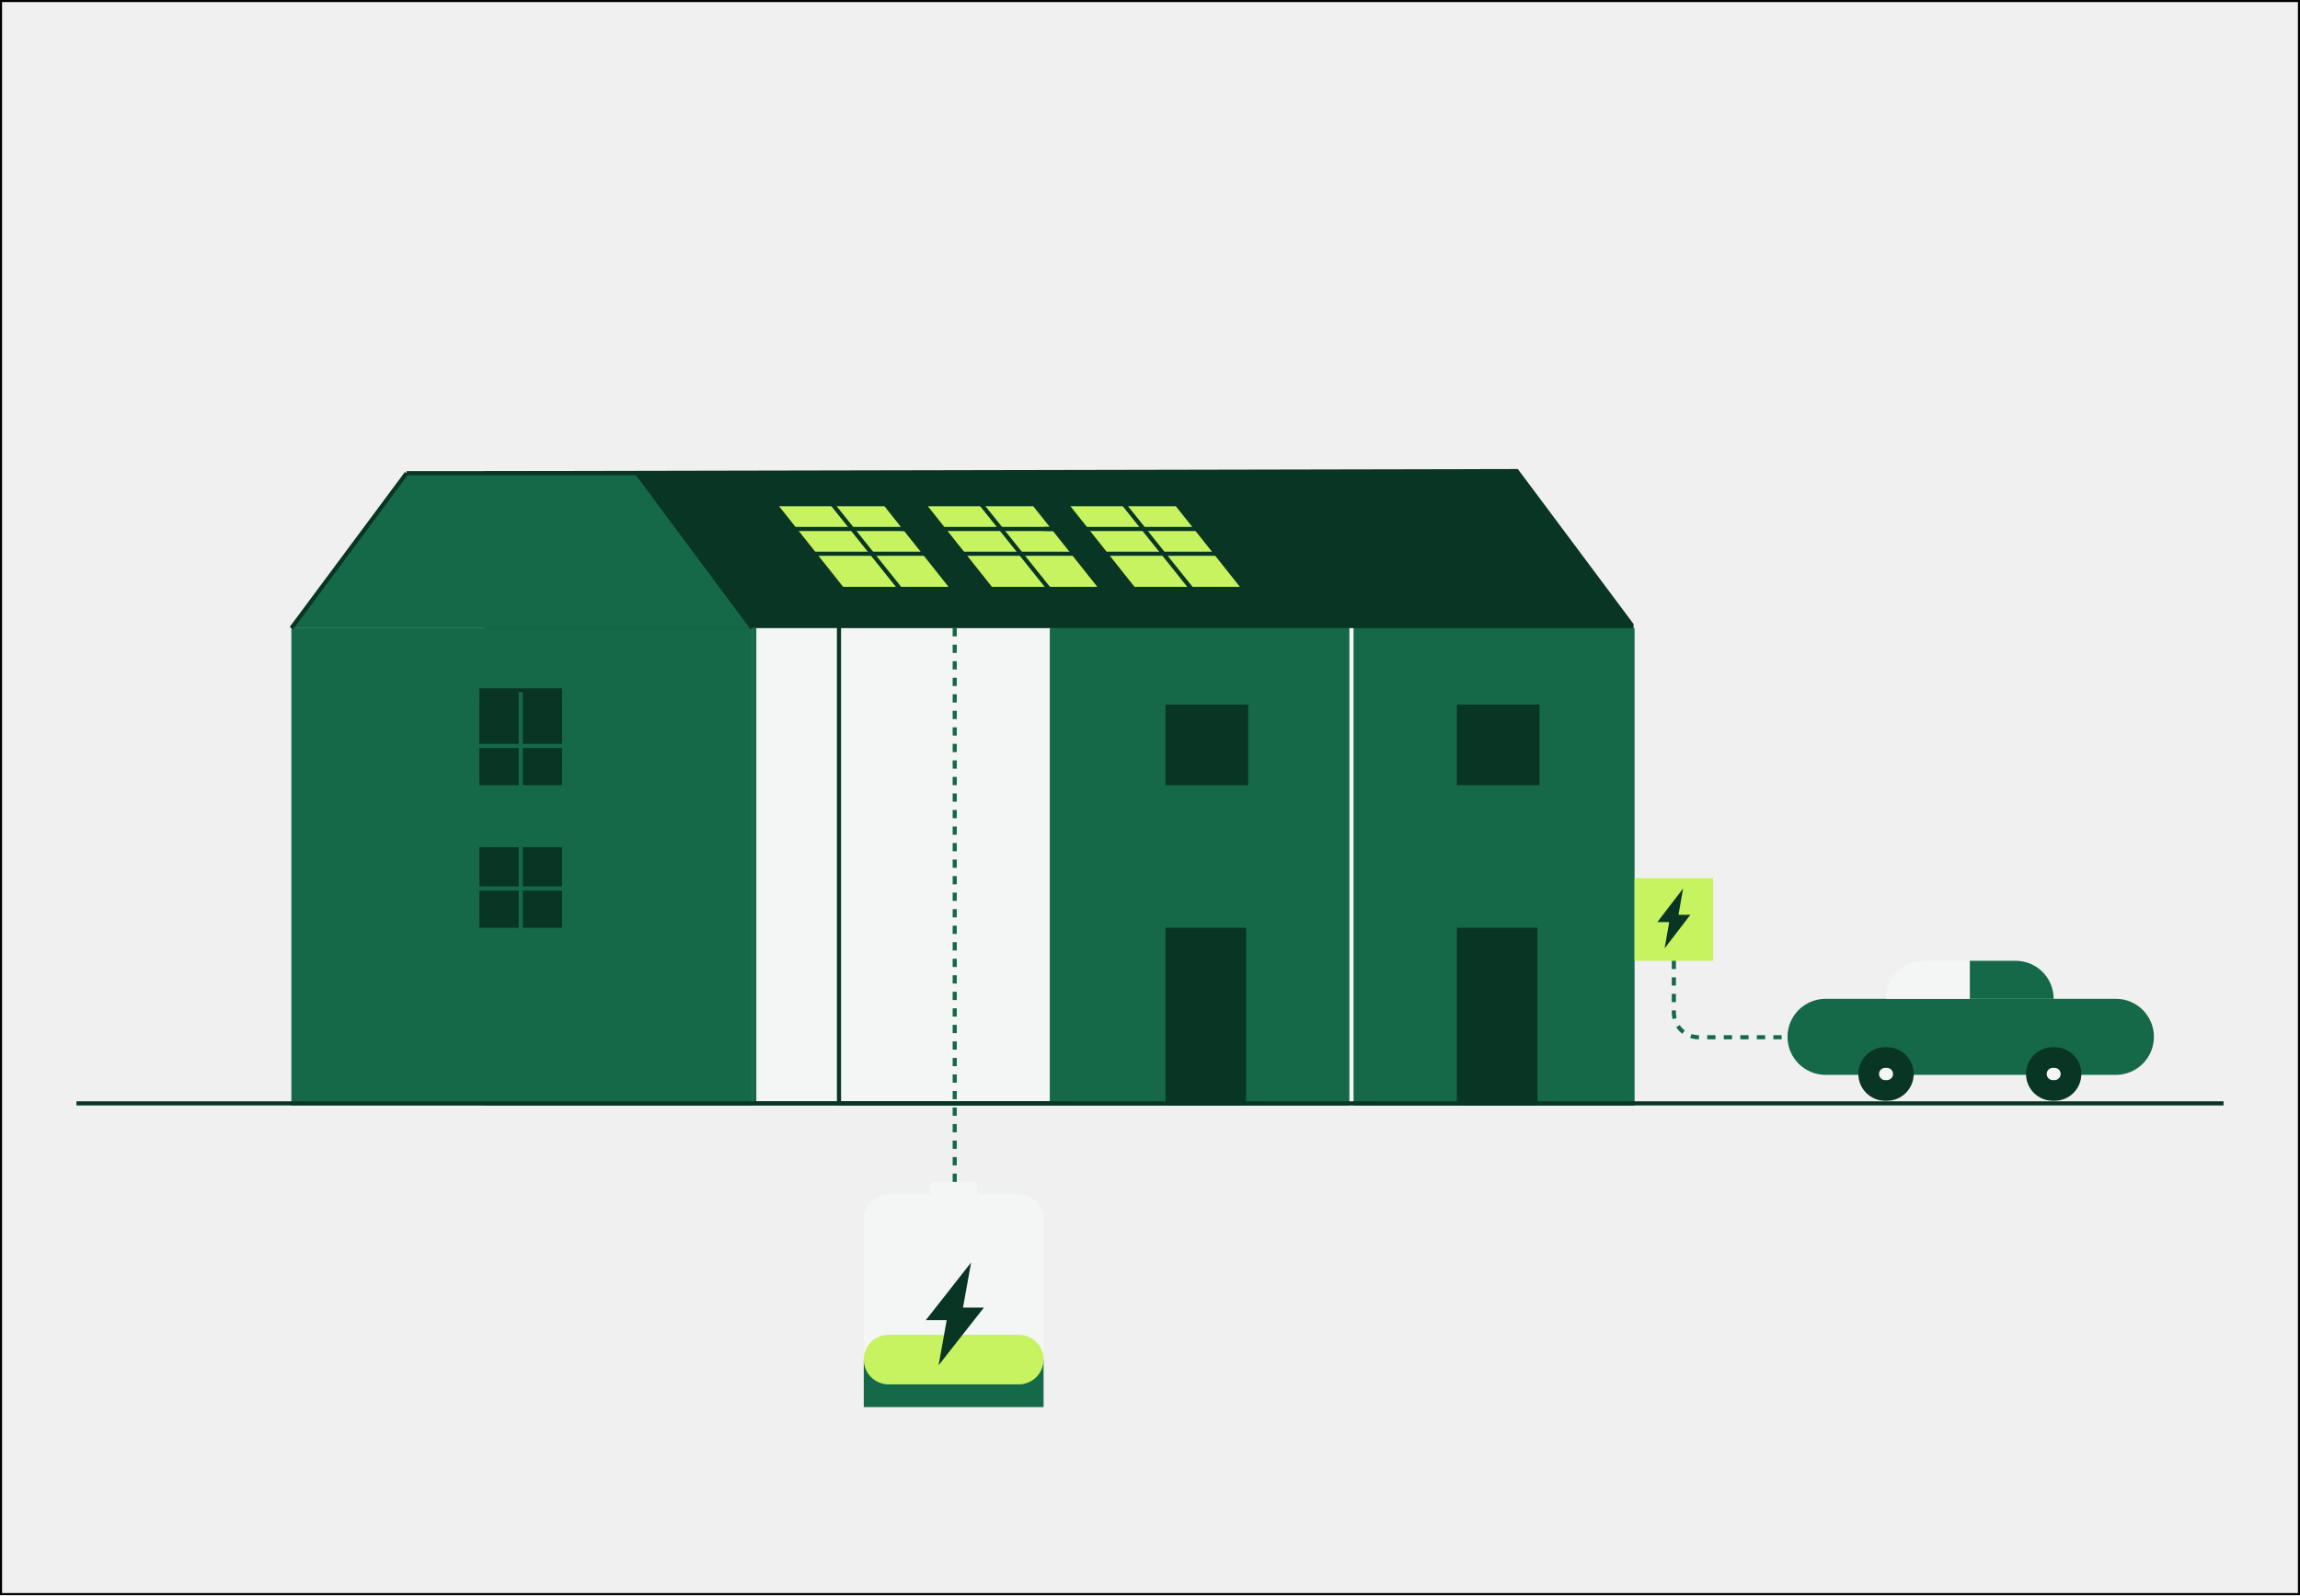
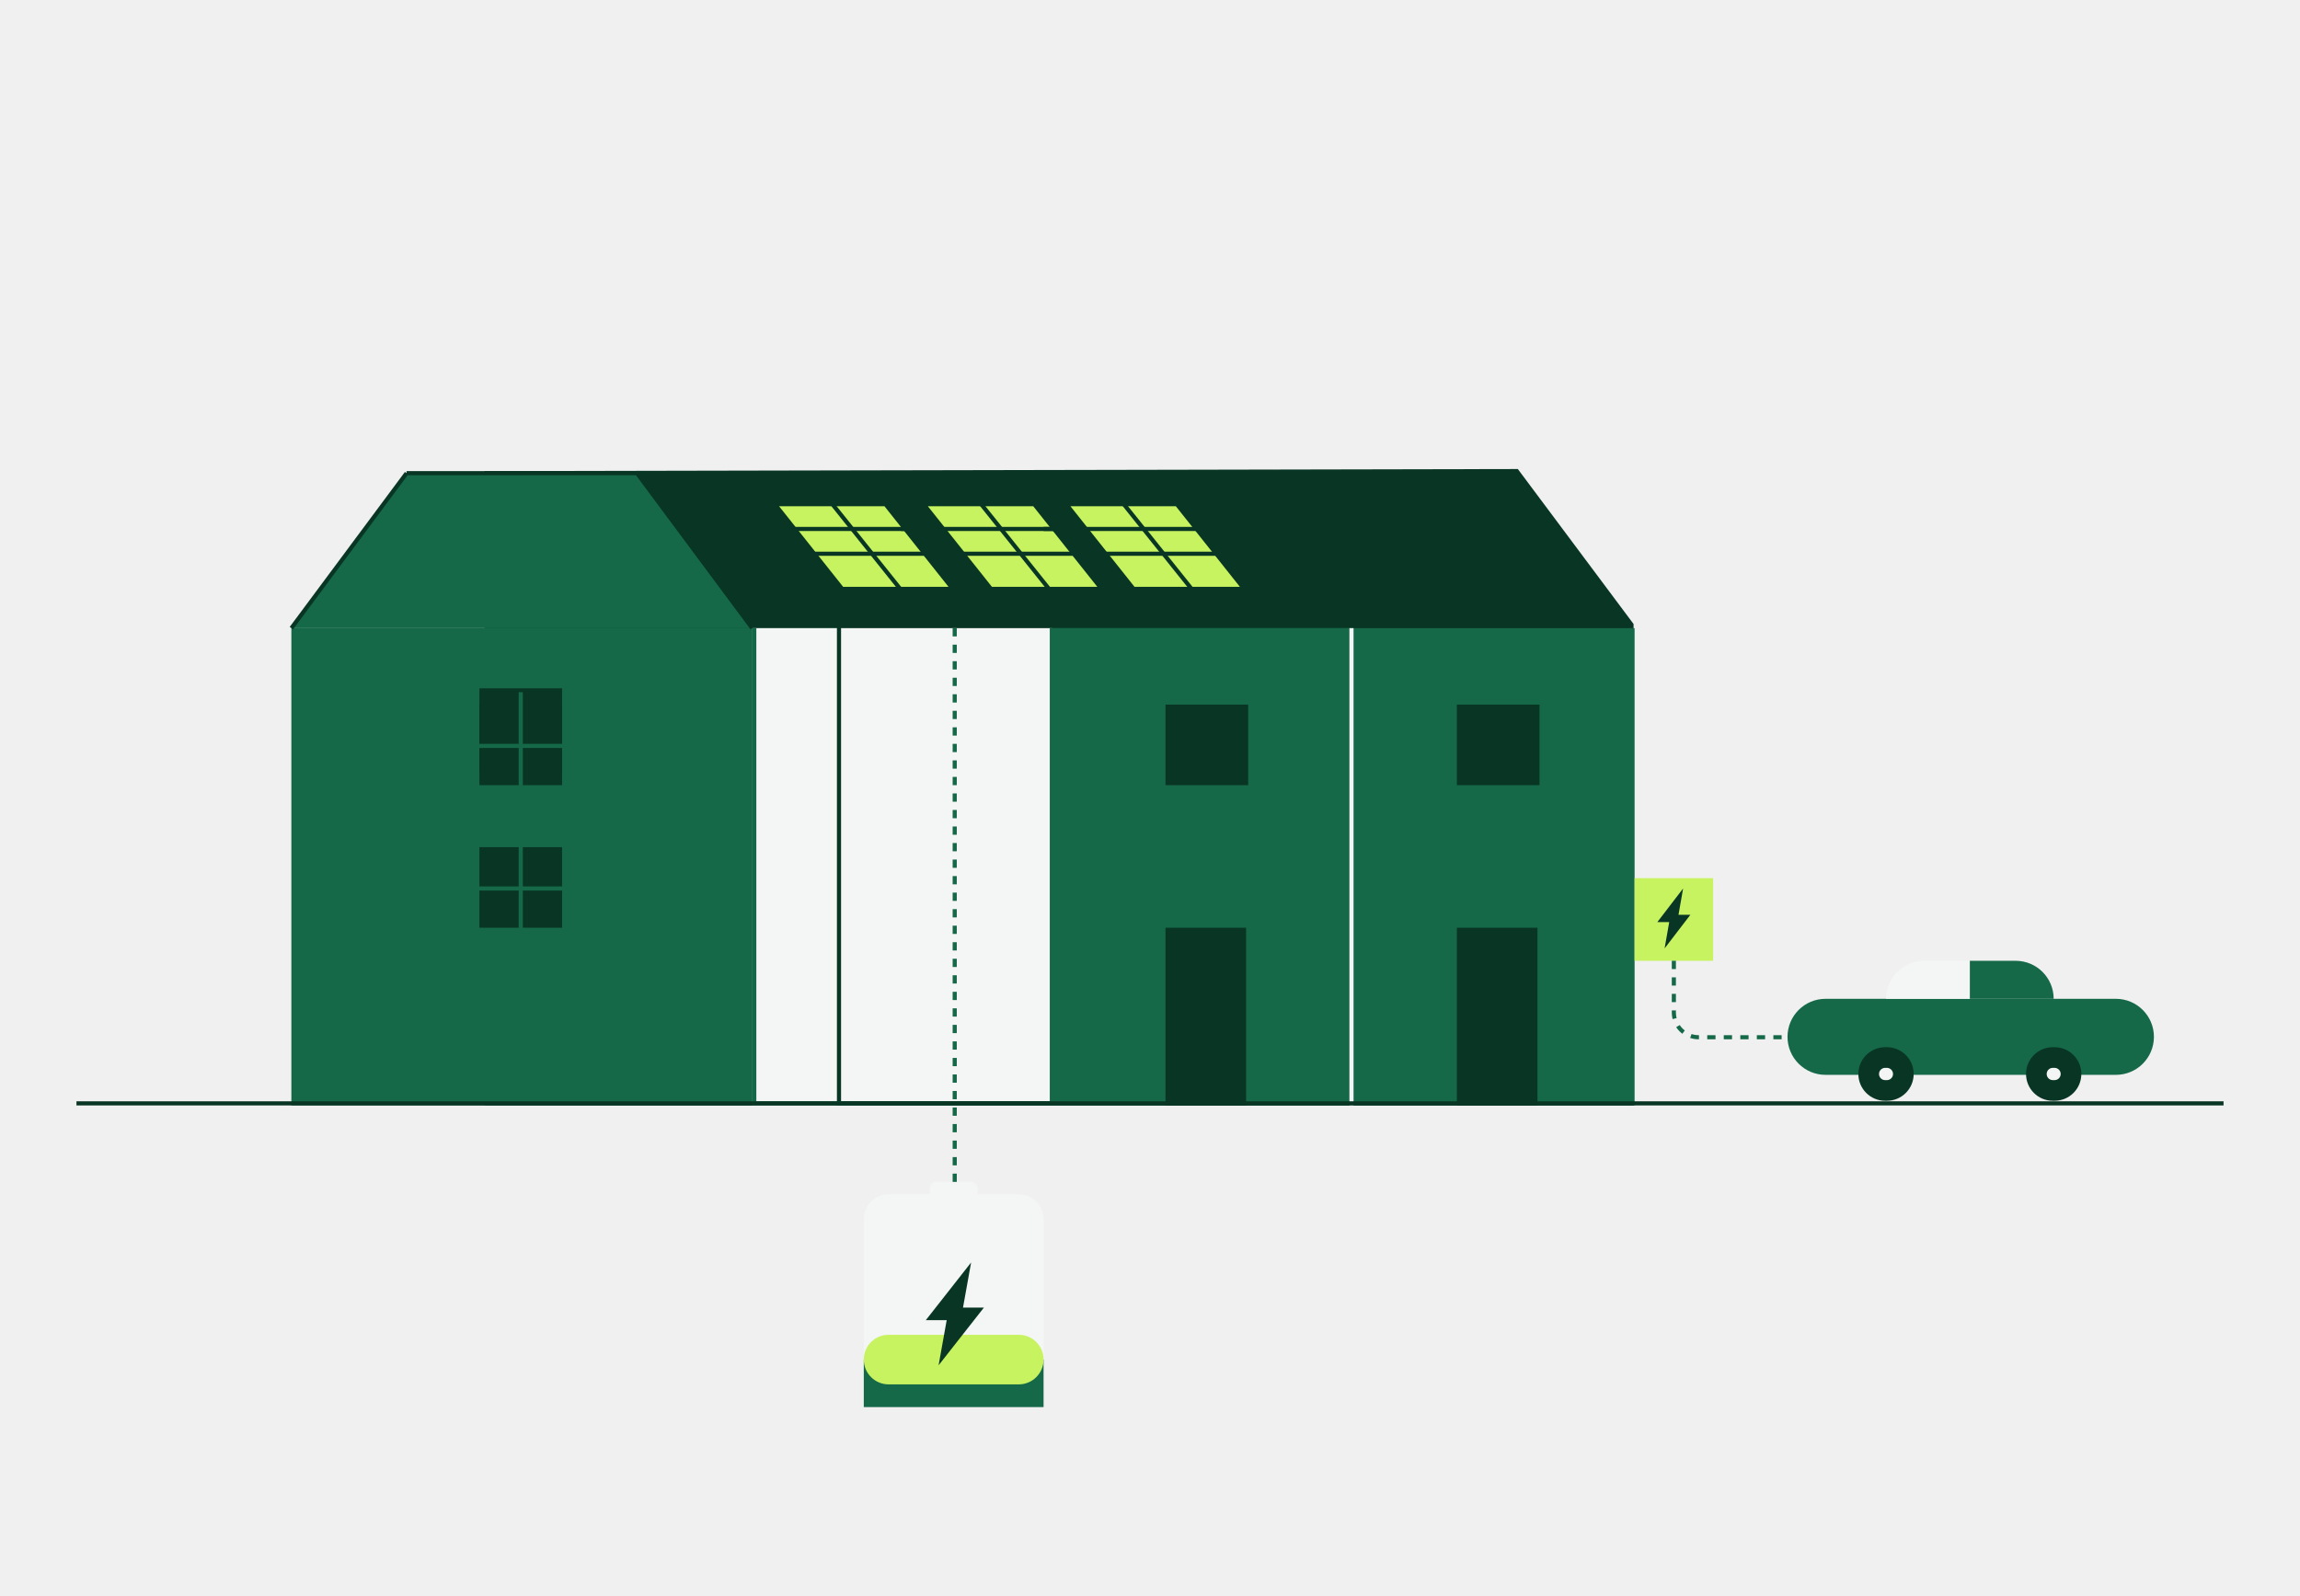
<svg xmlns="http://www.w3.org/2000/svg" width="1113" height="772" viewBox="0 0 1113 772" fill="none">
-   <rect x="0.5" y="0.5" width="1112" height="771" stroke="black" />
  <path d="M234.5 228L734.5 227L790.5 302V535H234.5L234.5 228Z" fill="#093524" />
  <rect x="364" y="304" width="427" height="231" fill="#156949" />
  <rect x="364" y="304" width="147" height="231" fill="#F4F5F5" />
  <rect x="406" y="303" width="104" height="231" fill="#F4F5F5" stroke="#093524" stroke-width="2" />
  <mask id="path-6-inside-1_9006_7318" fill="white">
    <path d="M364 304H511V535H364V304Z" />
  </mask>
  <path d="M511 535V537H513V535H511ZM364 535H362V537H364V535ZM511 304H509V535H511H513V304H511ZM511 535V533H364V535V537H511V535ZM364 535H366V304H364H362V535H364Z" fill="#156949" mask="url(#path-6-inside-1_9006_7318)" />
  <rect x="509" y="304" width="145" height="231" fill="#156949" />
  <rect x="564" y="449" width="39" height="86" fill="#093524" />
  <rect x="705" y="449" width="39" height="86" fill="#093524" />
  <rect x="232" y="410" width="40" height="39" fill="#093524" />
  <rect x="232" y="341" width="40" height="39" fill="#093524" />
  <rect x="564" y="341" width="40" height="39" fill="#093524" />
  <rect x="705" y="341" width="40" height="39" fill="#093524" />
  <path d="M509 535V304" stroke="#156949" stroke-width="2" />
  <path d="M654 535V304" stroke="#F4F5F5" stroke-width="2" />
  <path d="M252 335V387.5" stroke="#156949" stroke-width="2" />
  <path d="M278.5 361H226" stroke="#156949" stroke-width="2" />
  <path d="M252 404V456.5" stroke="#156949" stroke-width="2" />
  <path d="M278.5 430H226" stroke="#156949" stroke-width="2" />
  <rect x="141" y="304" width="223" height="231" fill="#156949" />
  <rect x="232" y="333.135" width="40" height="40.581" fill="#093524" />
  <rect x="232" y="410" width="40" height="39" fill="#093524" />
  <rect x="232" y="341" width="40" height="39" fill="#093524" />
  <path d="M252 335V387.5" stroke="#156949" stroke-width="2" />
  <path d="M278.5 361H226" stroke="#156949" stroke-width="2" />
  <path d="M252 404V456.5" stroke="#156949" stroke-width="2" />
  <path d="M278.5 430H226" stroke="#156949" stroke-width="2" />
  <path d="M252.5 229H308.25L364 304H141L196.75 229H252.5Z" fill="#156949" />
  <path d="M364 304L308.25 229M141 304L196.75 229M196.75 229H252.5H308.25M196.75 229H308.25" stroke="#093524" stroke-width="2" />
  <path d="M377 245H428L459 284H408L377 245Z" fill="#C7F360" />
  <path d="M364 256H439" stroke="#093524" stroke-width="2" />
  <path d="M380 268H455" stroke="#093524" stroke-width="2" />
  <path d="M402 243L440 290.5" stroke="#093524" stroke-width="2" />
  <path d="M449 245H500L531 284H480L449 245Z" fill="#C7F360" />
  <path d="M436 256H511" stroke="#093524" stroke-width="2" />
  <path d="M452 268H527" stroke="#093524" stroke-width="2" />
  <path d="M474 243L512 290.5" stroke="#093524" stroke-width="2" />
  <path d="M518 245H569L600 284H549L518 245Z" fill="#C7F360" />
  <path d="M505 256H580" stroke="#093524" stroke-width="2" />
  <path d="M521 268H596" stroke="#093524" stroke-width="2" />
  <path d="M543 243L581 290.5" stroke="#093524" stroke-width="2" />
  <rect x="37" y="533" width="1039" height="2" fill="#093524" />
  <rect x="418" y="590" width="87" height="91" fill="#F4F5F5" />
  <rect x="418" y="578" width="87" height="24" rx="12" fill="#F4F5F5" />
  <rect x="418" y="658" width="87" height="23" fill="#156949" />
  <rect x="418" y="646" width="87" height="24" rx="12" fill="#C7F360" />
  <rect x="450" y="575" width="23" height="12" fill="#F4F5F5" />
  <rect x="450" y="572" width="23" height="6" rx="3" fill="#F4F5F5" />
  <path d="M469.934 611L448 638.934H458.118L454.197 660.769L476.13 632.836H466.013L469.934 611Z" fill="#093524" />
  <path d="M462 304V572" stroke="#156949" stroke-width="2" stroke-dasharray="4 4" />
  <rect x="791" y="425" width="38" height="40" fill="#C7F360" />
  <path d="M814.476 430L802 446.277H807.755L805.524 459L818 442.723H812.245L814.476 430Z" fill="#093524" />
  <path d="M810 465V490C810 496.627 815.373 502 822 502H905" stroke="#156949" stroke-width="2" stroke-dasharray="4 4" />
  <rect x="865" y="483.4" width="177.312" height="36.801" rx="18.4" fill="#156949" />
  <path fill-rule="evenodd" clip-rule="evenodd" d="M953.236 465H931.072C920.91 465 912.672 473.238 912.672 483.4H953.236V465Z" fill="#F4F5F5" />
  <path d="M993.801 483.4C993.801 473.238 985.563 465 975.4 465H953.236V483.4H993.801Z" fill="#156949" />
  <rect x="904.289" y="511.818" width="16.764" height="15.928" rx="7.964" fill="#F4F5F5" stroke="#093524" stroke-width="10" />
  <rect x="985.422" y="511.818" width="16.764" height="15.928" rx="7.964" fill="#F4F5F5" stroke="#093524" stroke-width="10" />
</svg>
